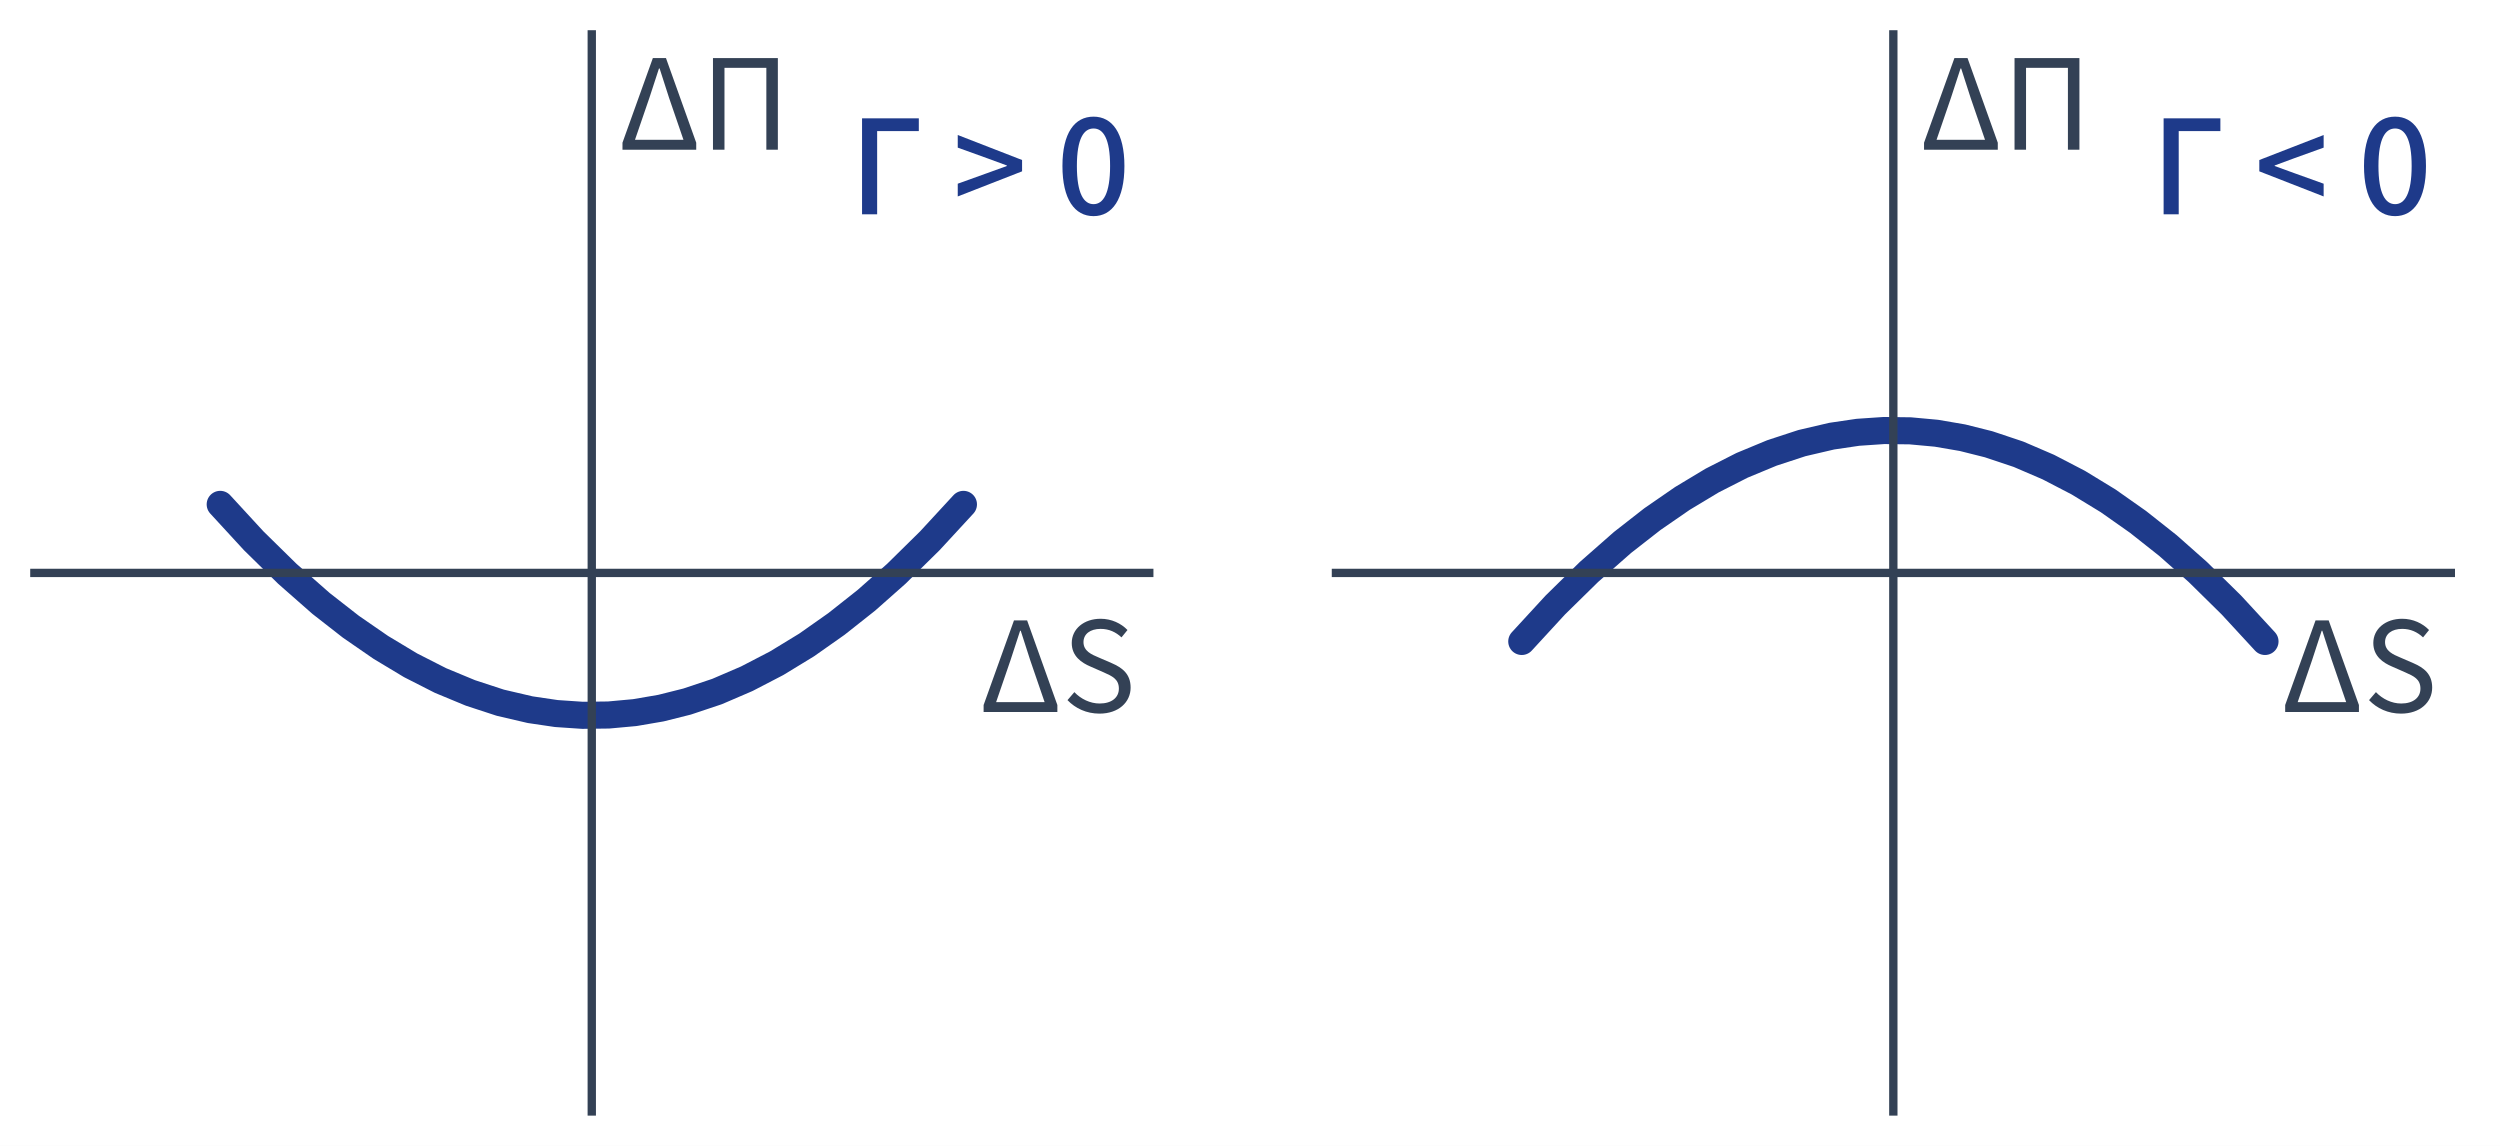
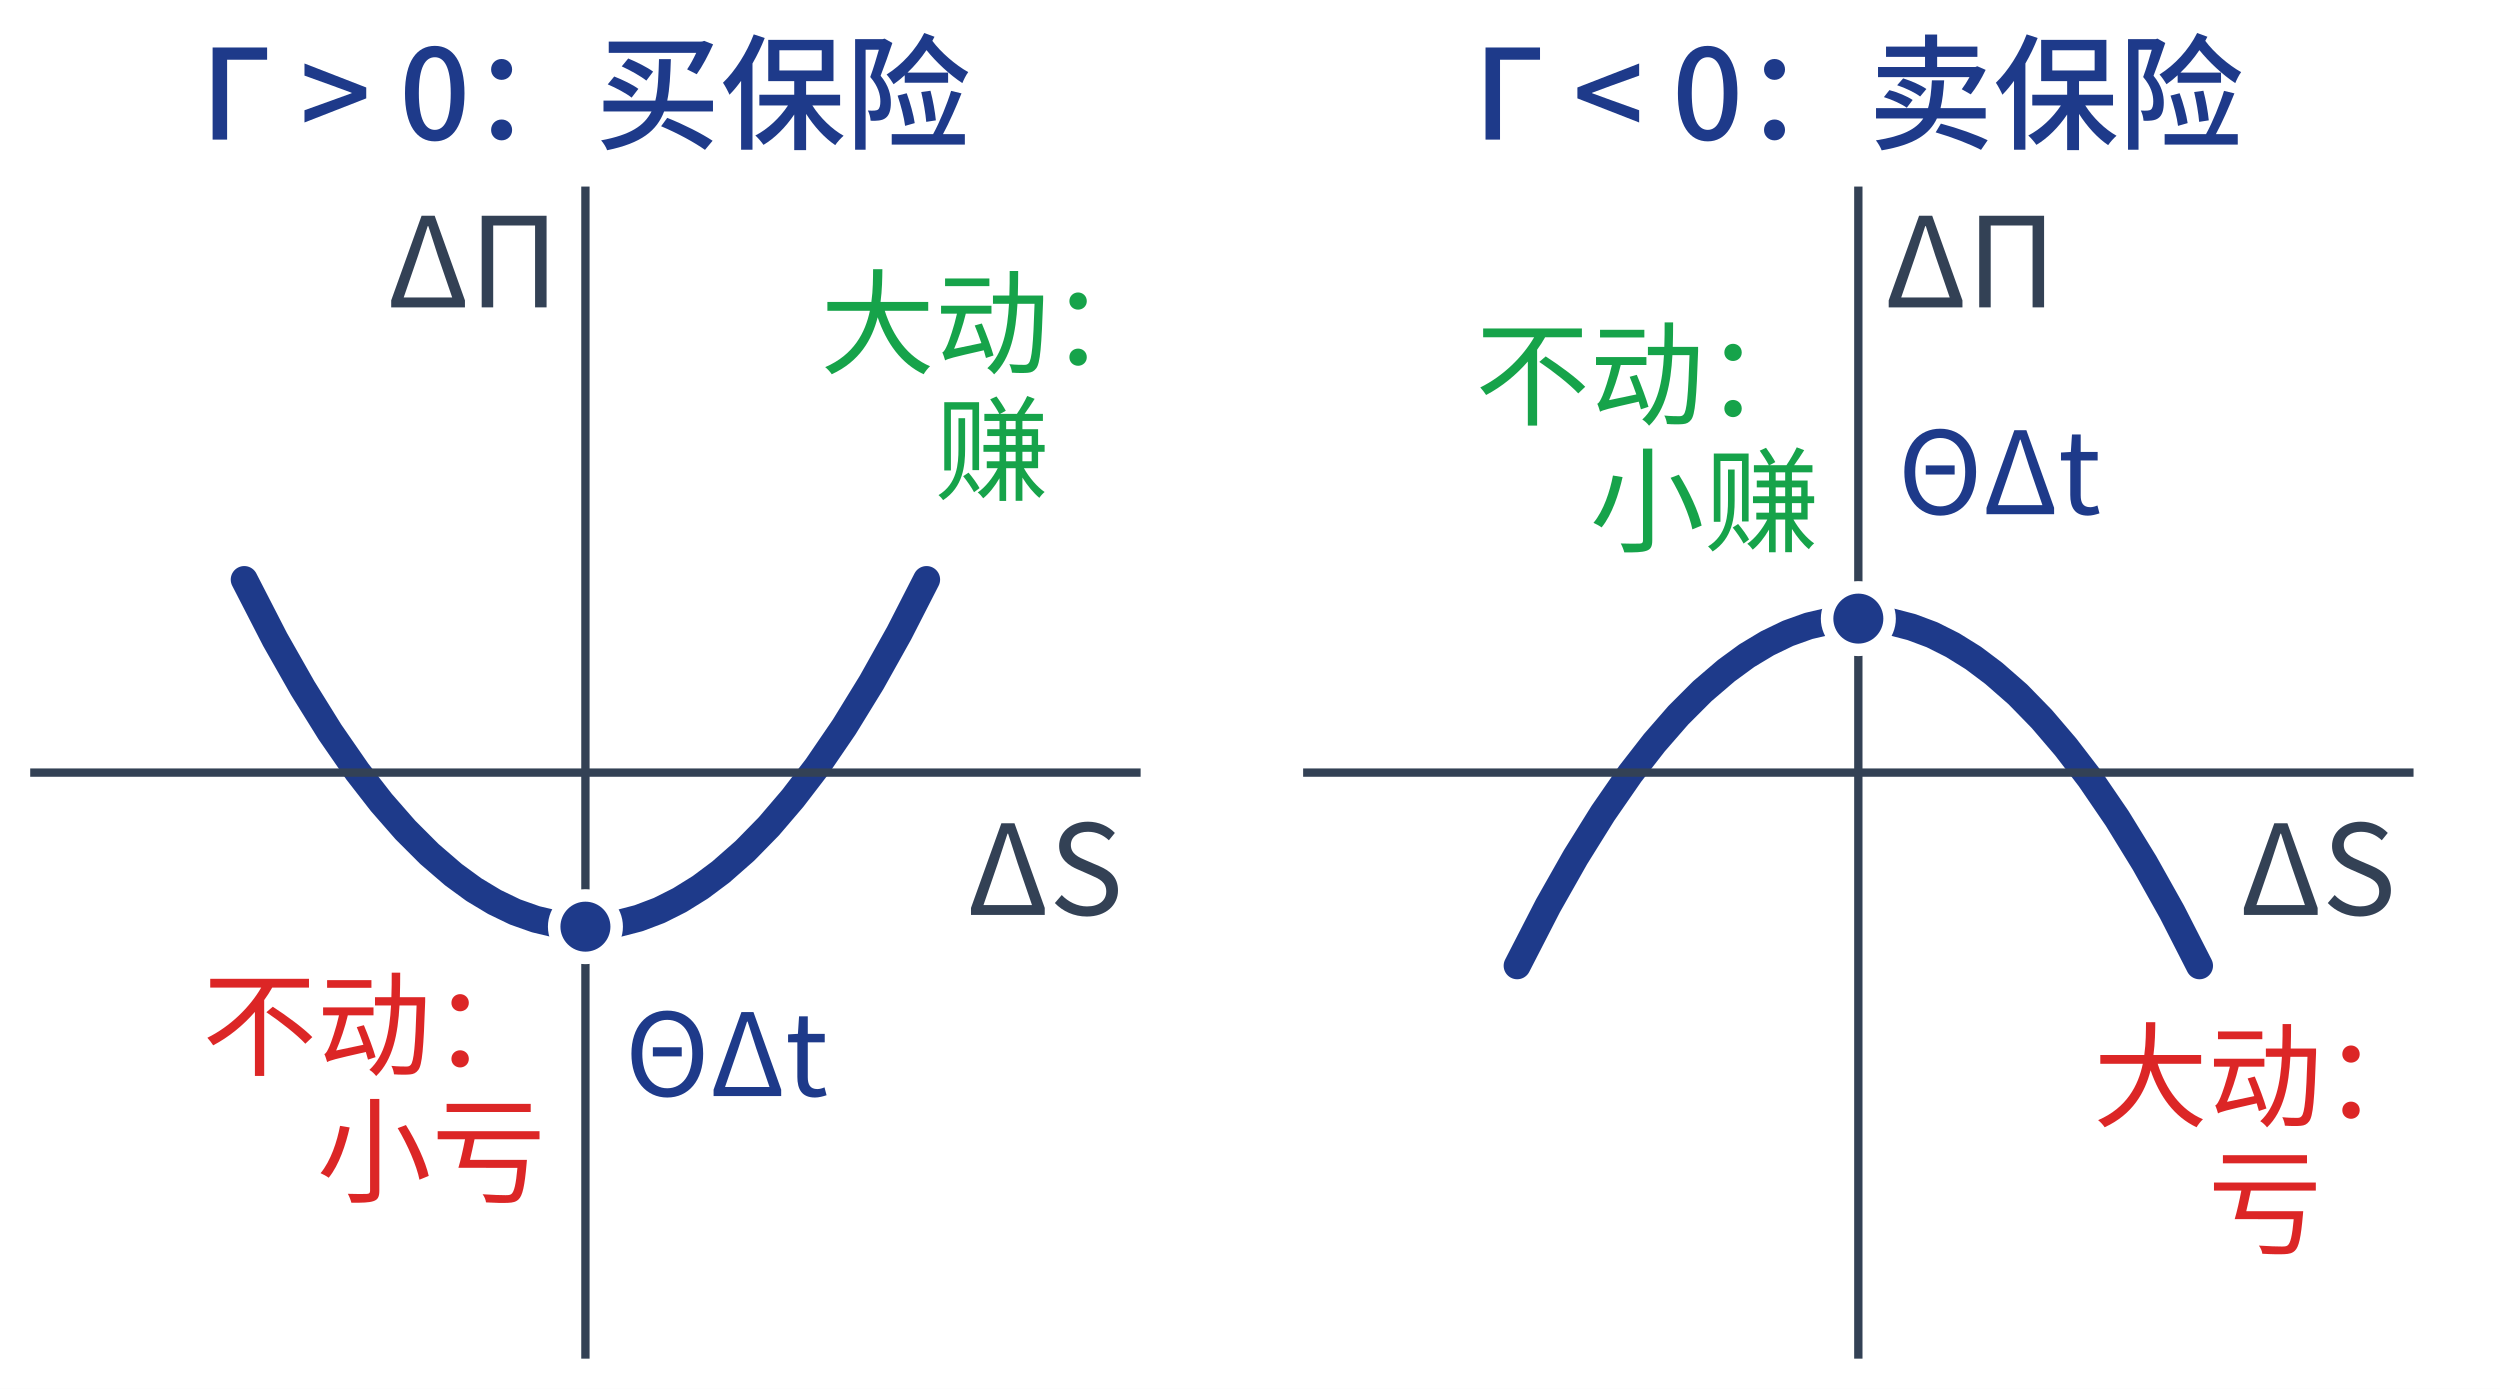
- <svg xmlns="http://www.w3.org/2000/svg" xmlns:xlink="http://www.w3.org/1999/xlink" width="240pt" height="110pt" viewBox="0 0 240 110" version="1.1">
+ <svg xmlns="http://www.w3.org/2000/svg" xmlns:xlink="http://www.w3.org/1999/xlink" width="240pt" height="133.333pt" viewBox="0 0 240 133.333" version="1.1">
  <defs>
    <style type="text/css">*{stroke-linejoin: round; stroke-linecap: butt}</style>
  </defs>
  <g id="figure_1">
    <g id="patch_1">
-       <path d="M 0 110  L 240 110  L 240 0  L 0 0  z " style="fill: #ffffff" />
+       <path d="M 0 133.33  L 240 133.33  L 240 0  L 0 0  z " style="fill: #ffffff" />
    </g>
    <g id="axes_1">
      <g id="patch_2">
-         <path d="M 3.3 106.7  L 110.33 106.7  L 110.33 3.3  L 3.3 3.3  z " style="fill: #ffffff" />
+         <path d="M 3.3 130.03  L 109.10 130.03  L 109.10 18.31  L 3.3 18.31  z " style="fill: #ffffff" />
      </g>
      <g id="matplotlib.axis_1" />
      <g id="matplotlib.axis_2" />
      <g id="line2d_1">
-         <path d="M 21.14 48.42  L 24.36 51.92  L 27.59 55.09  L 30.82 57.93  L 33.69 60.17  L 36.56 62.15  L 39.42 63.87  L 42.29 65.33  L 45.16 66.52  L 48.03 67.46  L 50.90 68.13  L 53.41 68.50  L 55.92 68.67  L 58.43 68.64  L 60.94 68.41  L 63.45 67.98  L 65.96 67.35  L 68.83 66.39  L 71.69 65.16  L 74.56 63.67  L 77.43 61.92  L 80.30 59.90  L 83.17 57.63  L 86.04 55.09  L 89.26 51.92  L 92.49 48.42  L 92.49 48.42  " clip-path="url(#p9b62e37cf2)" style="fill: none; stroke: #1e3a8a; stroke-width: 2.6; stroke-linecap: round" />
+         <path d="M 23.45 55.64  L 26.41 61.40  L 29.05 66.05  L 31.68 70.28  L 34.31 74.08  L 36.62 77.05  L 38.92 79.68  L 41.23 81.99  L 43.53 83.97  L 45.50 85.41  L 47.48 86.60  L 49.45 87.55  L 51.43 88.25  L 53.40 88.72  L 55.38 88.94  L 57.35 88.92  L 59.33 88.66  L 61.30 88.15  L 63.28 87.40  L 65.25 86.41  L 67.23 85.18  L 69.20 83.71  L 71.51 81.68  L 73.81 79.33  L 76.11 76.64  L 78.42 73.63  L 81.05 69.78  L 83.68 65.50  L 86.32 60.78  L 88.95 55.64  L 88.95 55.64  " clip-path="url(#p0a04c819df)" style="fill: none; stroke: #1e3a8a; stroke-width: 2.6; stroke-linecap: round" />
      </g>
      <g id="patch_3">
-         <path d="M 56.81 106.7  L 56.81 3.3  " style="fill: none; stroke: #334155; stroke-width: 0.8; stroke-linejoin: miter; stroke-linecap: square" />
+         <path d="M 56.20 130.03  L 56.20 18.31  " style="fill: none; stroke: #334155; stroke-width: 0.8; stroke-linejoin: miter; stroke-linecap: square" />
      </g>
      <g id="patch_4">
-         <path d="M 3.3 55  L 110.33 55  " style="fill: none; stroke: #334155; stroke-width: 0.8; stroke-linejoin: miter; stroke-linecap: square" />
+         <path d="M 3.3 74.17  L 109.10 74.17  " style="fill: none; stroke: #334155; stroke-width: 0.8; stroke-linejoin: miter; stroke-linecap: square" />
      </g>
      <g id="text_1">
-         <g style="fill: #334155" transform="translate(59.36225 14.37184) scale(0.12 -0.12)">
+         <g style="fill: #334155" transform="translate(37.15913 29.50753) scale(0.12 -0.12)">
          <defs>
            <path id="NotoSansCJKsc-Regular-394" d="M 211 0  L 3987 0  L 3987 358  L 2438 4691  L 1766 4691  L 211 358  L 211 0  z M 851 506  L 1587 2650  L 2080 4160  L 2112 4160  L 2598 2650  L 3334 506  L 851 506  z " transform="scale(0.015625)" />
            <path id="NotoSansCJKsc-Regular-3a0" d="M 646 0  L 1235 0  L 1235 4192  L 3379 4192  L 3379 0  L 3968 0  L 3968 4691  L 646 4691  L 646 0  z " transform="scale(0.015625)" />
          </defs>
          <use xlink:href="#NotoSansCJKsc-Regular-394" />
          <use xlink:href="#NotoSansCJKsc-Regular-3a0" transform="translate(65.59999 0)" />
        </g>
      </g>
      <g id="text_2">
-         <g style="fill: #334155" transform="translate(94.03128 68.35272) scale(0.12 -0.12)">
+         <g style="fill: #334155" transform="translate(92.81939 87.83194) scale(0.12 -0.12)">
          <defs>
            <path id="NotoSansCJKsc-Regular-53" d="M 1946 -83  C 2925 -83 3539 506 3539 1248  C 3539 1946 3117 2266 2573 2502  L 1907 2790  C 1542 2944 1126 3117 1126 3578  C 1126 3994 1472 4256 2003 4256  C 2438 4256 2784 4090 3072 3821  L 3379 4198  C 3053 4538 2560 4774 2003 4774  C 1152 4774 525 4256 525 3533  C 525 2848 1043 2515 1478 2330  L 2150 2035  C 2598 1837 2938 1683 2938 1197  C 2938 742 2573 435 1952 435  C 1466 435 992 666 659 1018  L 307 608  C 710 186 1280 -83 1946 -83  z " transform="scale(0.015625)" />
          </defs>
          <use xlink:href="#NotoSansCJKsc-Regular-394" />
          <use xlink:href="#NotoSansCJKsc-Regular-53" transform="translate(65.59999 0)" />
        </g>
      </g>
      <g id="text_3">
-         <g style="fill: #1e3a8a" transform="translate(81.54408 20.57318) scale(0.125 -0.125)">
+         <g style="fill: #1e3a8a" transform="translate(59.97934 105.2211) scale(0.11 -0.11)">
+           <defs>
+             <path id="NotoSansCJKsc-Regular-398" d="M 1568 2214  L 3181 2214  L 3181 2726  L 1568 2726  L 1568 2214  z M 2374 -83  C 3552 -83 4378 858 4378 2362  C 4378 3866 3552 4774 2374 4774  C 1197 4774 371 3866 371 2362  C 371 858 1197 -83 2374 -83  z M 2374 435  C 1530 435 979 1190 979 2362  C 979 3533 1530 4256 2374 4256  C 3219 4256 3770 3533 3770 2362  C 3770 1190 3219 435 2374 435  z " transform="scale(0.015625)" />
+             <path id="NotoSansCJKsc-Regular-74" d="M 1677 -83  C 1894 -83 2125 -19 2323 45  L 2208 486  C 2093 435 1939 390 1811 390  C 1408 390 1274 634 1274 1056  L 1274 3002  L 2221 3002  L 2221 3475  L 1274 3475  L 1274 4454  L 787 4454  L 723 3475  L 173 3443  L 173 3002  L 691 3002  L 691 1075  C 691 378 941 -83 1677 -83  z " transform="scale(0.015625)" />
+           </defs>
+           <use xlink:href="#NotoSansCJKsc-Regular-398" />
+           <use xlink:href="#NotoSansCJKsc-Regular-394" transform="translate(74.19998 0)" />
+           <use xlink:href="#NotoSansCJKsc-Regular-74" transform="translate(139.8 0)" />
+         </g>
+       </g>
+       <g id="text_4">
+         <g style="fill: #dc2626" transform="translate(19.42209 102.4318) scale(0.11 -0.11)">
+           <defs>
+             <path id="NotoSansCJKsc-Regular-4e0d" d="M 3578 3059  C 4339 2547 5299 1792 5754 1299  L 6144 1670  C 5664 2163 4691 2880 3936 3366  L 3578 3059  z M 442 4928  L 442 4435  L 3290 4435  C 2656 3341 1555 2259 282 1632  C 384 1523 531 1331 608 1210  C 1498 1677 2291 2336 2938 3078  L 2938 -499  L 3456 -499  L 3456 3738  C 3622 3962 3770 4198 3904 4435  L 5958 4435  L 5958 4928  L 442 4928  z " transform="scale(0.015625)" />
+             <path id="NotoSansCJKsc-Regular-52a8" d="M 570 4851  L 570 4422  L 3046 4422  L 3046 4851  L 570 4851  z M 4179 5267  C 4179 4813 4179 4352 4160 3898  L 3245 3898  L 3245 3437  L 4141 3437  C 4064 1978 3808 640 2931 -160  C 3059 -230 3226 -390 3309 -506  C 4250 390 4525 1850 4614 3437  L 5568 3437  C 5498 1165 5414 314 5242 122  C 5178 45 5107 26 4992 26  C 4858 26 4518 26 4160 64  C 4243 -77 4294 -275 4307 -410  C 4646 -435 4998 -435 5197 -416  C 5402 -397 5530 -339 5658 -173  C 5882 109 5958 1018 6048 3654  C 6048 3725 6048 3898 6048 3898  L 4634 3898  C 4646 4352 4653 4813 4653 5267  L 4179 5267  z M 570 282  L 576 288  L 576 275  C 723 365 954 435 2733 838  L 2854 410  L 3277 550  C 3155 998 2867 1760 2624 2336  L 2227 2227  C 2355 1926 2483 1574 2598 1242  L 1075 922  C 1325 1498 1568 2214 1728 2886  L 3162 2886  L 3162 3328  L 346 3328  L 346 2886  L 1235 2886  C 1069 2138 800 1382 710 1171  C 602 928 518 755 416 723  C 474 608 544 378 570 282  z " transform="scale(0.015625)" />
+             <path id="NotoSansCJKsc-Regular-ff1a" d="M 1600 3110  C 1856 3110 2086 3296 2086 3584  C 2086 3878 1856 4070 1600 4070  C 1344 4070 1114 3878 1114 3584  C 1114 3296 1344 3110 1600 3110  z M 1600 -26  C 1856 -26 2086 166 2086 454  C 2086 749 1856 934 1600 934  C 1344 934 1114 749 1114 454  C 1114 166 1344 -26 1600 -26  z " transform="scale(0.015625)" />
+           </defs>
+           <use xlink:href="#NotoSansCJKsc-Regular-4e0d" />
+           <use xlink:href="#NotoSansCJKsc-Regular-52a8" transform="translate(99.99998 0)" />
+           <use xlink:href="#NotoSansCJKsc-Regular-ff1a" transform="translate(200 0)" />
+         </g>
+         <g style="fill: #dc2626" transform="translate(30.42209 114.5823) scale(0.11 -0.11)">
+           <defs>
+             <path id="NotoSansCJKsc-Regular-5c0f" d="M 2970 5286  L 2970 154  C 2970 26 2918 -13 2790 -19  C 2656 -26 2195 -32 1728 -13  C 1805 -147 1894 -378 1926 -512  C 2528 -518 2925 -506 3162 -422  C 3392 -346 3488 -198 3488 154  L 3488 5286  L 2970 5286  z M 4512 3654  C 5062 2733 5581 1536 5728 774  L 6246 986  C 6080 1754 5536 2931 4973 3827  L 4512 3654  z M 1293 3782  C 1133 2925 774 1818 205 1139  C 339 1082 550 966 659 883  C 1242 1594 1619 2752 1830 3693  L 1293 3782  z " transform="scale(0.015625)" />
+             <path id="NotoSansCJKsc-Regular-4e8f" d="M 845 5011  L 845 4557  L 5542 4557  L 5542 5011  L 845 5011  z M 346 3482  L 346 3034  L 1875 3034  C 1773 2496 1632 1869 1504 1440  L 1574 1440  L 4800 1434  C 4717 518 4621 96 4461 -26  C 4390 -83 4294 -90 4134 -90  C 3936 -90 3386 -77 2854 -38  C 2957 -166 3034 -358 3046 -493  C 3546 -525 4032 -531 4275 -518  C 4550 -506 4717 -467 4864 -326  C 5088 -115 5203 410 5312 1664  C 5318 1734 5331 1882 5331 1882  L 2150 1882  C 2234 2234 2323 2650 2406 3034  L 6035 3034  L 6035 3482  L 346 3482  z " transform="scale(0.015625)" />
+           </defs>
+           <use xlink:href="#NotoSansCJKsc-Regular-5c0f" />
+           <use xlink:href="#NotoSansCJKsc-Regular-4e8f" transform="translate(99.99998 0)" />
+         </g>
+       </g>
+       <g id="text_5">
+         <g style="fill: #16a34a" transform="translate(78.74648 35.07117) scale(0.11 -0.11)">
+           <defs>
+             <path id="NotoSansCJKsc-Regular-5927" d="M 2950 5370  C 2944 4864 2950 4218 2854 3539  L 397 3539  L 397 3046  L 2771 3046  C 2515 1830 1875 589 275 -102  C 410 -205 563 -378 640 -499  C 2202 218 2893 1446 3206 2682  C 3706 1222 4531 90 5773 -499  C 5856 -358 6010 -160 6131 -51  C 4890 467 4051 1632 3603 3046  L 6029 3046  L 6029 3539  L 3366 3539  C 3456 4211 3462 4851 3469 5370  L 2950 5370  z " transform="scale(0.015625)" />
+           </defs>
+           <use xlink:href="#NotoSansCJKsc-Regular-5927" />
+           <use xlink:href="#NotoSansCJKsc-Regular-52a8" transform="translate(99.99998 0)" />
+           <use xlink:href="#NotoSansCJKsc-Regular-ff1a" transform="translate(200 0)" />
+         </g>
+         <g style="fill: #16a34a" transform="translate(89.74648 47.22171) scale(0.11 -0.11)">
+           <defs>
+             <path id="NotoSansCJKsc-Regular-8d5a" d="M 1318 4115  L 1318 2374  C 1318 1581 1248 448 205 -179  C 294 -250 410 -378 461 -461  C 1574 262 1690 1466 1690 2374  L 1690 4115  L 1318 4115  z M 1581 877  C 1805 602 2067 218 2189 -19  L 2496 211  C 2374 442 2112 806 1882 1075  L 1581 877  z M 525 5011  L 525 1197  L 896 1197  L 896 4595  L 2099 4595  L 2099 1216  L 2470 1216  L 2470 5011  L 525 5011  z M 5158 5357  C 5024 5062 4781 4646 4582 4358  L 3642 4358  L 3962 4531  C 3853 4736 3629 5082 3443 5331  L 3091 5171  C 3270 4915 3488 4576 3597 4358  L 2765 4358  L 2765 3962  L 3610 3962  L 3610 3501  L 2925 3501  L 2925 3117  L 3610 3117  L 3610 2624  L 2714 2624  L 2714 2240  L 3610 2240  L 3610 1709  L 2899 1709  L 2899 1325  L 3514 1325  C 3238 781 2810 250 2394 -32  C 2496 -102 2630 -256 2701 -358  C 3021 -102 3347 307 3610 762  L 3610 -506  L 3981 -506  L 3981 1325  L 4512 1325  L 4512 -499  L 4890 -499  L 4890 800  C 5171 346 5517 -70 5837 -333  C 5907 -224 6035 -83 6131 -6  C 5722 269 5267 800 4973 1325  L 5766 1325  L 5766 2240  L 6131 2240  L 6131 2624  L 5766 2624  L 5766 3501  L 4890 3501  L 4890 3962  L 6035 3962  L 6035 4358  L 5011 4358  C 5197 4608 5395 4915 5574 5197  L 5158 5357  z M 5408 2240  L 5408 1709  L 4890 1709  L 4890 2240  L 5408 2240  z M 5408 2624  L 4890 2624  L 4890 3117  L 5408 3117  L 5408 2624  z M 3981 2240  L 4512 2240  L 4512 1709  L 3981 1709  L 3981 2240  z M 3981 2624  L 3981 3117  L 4512 3117  L 4512 2624  L 3981 2624  z M 3981 3501  L 3981 3962  L 4512 3962  L 4512 3501  L 3981 3501  z " transform="scale(0.015625)" />
+           </defs>
+           <use xlink:href="#NotoSansCJKsc-Regular-8d5a" />
+         </g>
+       </g>
+       <g id="text_6">
+         <g style="fill: #1e3a8a" transform="translate(19.24634 13.40331) scale(0.12 -0.12)">
          <defs>
            <path id="NotoSansCJKsc-Medium-393" d="M 621 0  L 1363 0  L 1363 4090  L 3411 4090  L 3411 4717  L 621 4717  L 621 0  z " transform="scale(0.015625)" />
            <path id="NotoSansCJKsc-Medium-20" transform="scale(0.015625)" />
            <path id="NotoSansCJKsc-Medium-3e" d="M 243 877  L 3405 2112  L 3405 2669  L 243 3898  L 243 3277  L 1683 2758  L 2656 2400  L 2656 2374  L 1683 2022  L 243 1504  L 243 877  z " transform="scale(0.015625)" />
            <path id="NotoSansCJKsc-Medium-30" d="M 1830 -90  C 2746 -90 3347 736 3347 2374  C 3347 4000 2746 4800 1830 4800  C 902 4800 301 4006 301 2374  C 301 736 902 -90 1830 -90  z M 1830 499  C 1350 499 1011 1018 1011 2374  C 1011 3725 1350 4218 1830 4218  C 2304 4218 2643 3725 2643 2374  C 2643 1018 2304 499 1830 499  z " transform="scale(0.015625)" />
+             <path id="NotoSansCJKsc-Medium-ff1a" d="M 1600 3059  C 1894 3059 2138 3283 2138 3590  C 2138 3910 1894 4128 1600 4128  C 1306 4128 1062 3910 1062 3590  C 1062 3283 1306 3059 1600 3059  z M 1600 -38  C 1894 -38 2138 186 2138 493  C 2138 813 1894 1030 1600 1030  C 1306 1030 1062 813 1062 493  C 1062 186 1306 -38 1600 -38  z " transform="scale(0.015625)" />
+             <path id="NotoSansCJKsc-Medium-4e70" d="M 3366 685  C 4218 326 5094 -154 5613 -525  L 6003 -58  C 5453 307 4538 774 3680 1114  L 3366 685  z M 1350 3750  C 1786 3552 2342 3238 2611 3021  L 2957 3482  C 2675 3693 2106 3981 1683 4154  L 1350 3750  z M 634 2829  C 1056 2650 1594 2362 1856 2150  L 2202 2598  C 1926 2810 1376 3072 966 3232  L 634 2829  z M 416 1997  L 416 1440  L 2874 1440  C 2509 710 1786 237 294 -38  C 410 -166 557 -397 602 -544  C 2362 -186 3149 461 3520 1440  L 6022 1440  L 6022 1997  L 3680 1997  C 3808 2598 3840 3309 3866 4122  L 3258 4122  C 3232 3277 3213 2573 3072 1997  L 416 1997  z M 5472 5024  L 5363 5018  L 685 5018  L 685 4442  L 5165 4442  C 5018 4128 4851 3821 4698 3597  L 5190 3347  C 5472 3738 5786 4333 6029 4877  L 5574 5056  L 5472 5024  z " transform="scale(0.015625)" />
+             <path id="NotoSansCJKsc-Medium-4fdd" d="M 3021 4576  L 5190 4576  L 5190 3539  L 3021 3539  L 3021 4576  z M 2451 5107  L 2451 2995  L 3782 2995  L 3782 2298  L 1997 2298  L 1997 1747  L 3462 1747  C 3046 1114 2413 525 1792 211  C 1926 90 2112 -128 2208 -269  C 2784 70 3354 646 3782 1286  L 3782 -538  L 4390 -538  L 4390 1318  C 4800 672 5344 77 5882 -282  C 5978 -134 6176 83 6310 198  C 5722 525 5107 1120 4710 1747  L 6131 1747  L 6131 2298  L 4390 2298  L 4390 2995  L 5792 2995  L 5792 5107  L 2451 5107  z M 1709 5389  C 1350 4442 755 3507 134 2912  C 237 2765 410 2438 467 2298  C 672 2502 870 2746 1062 3008  L 1062 -518  L 1645 -518  L 1645 3898  C 1888 4320 2099 4762 2272 5203  L 1709 5389  z " transform="scale(0.015625)" />
+             <path id="NotoSansCJKsc-Medium-9669" d="M 2675 2253  C 2842 1760 3008 1126 3059 704  L 3552 845  C 3494 1254 3322 1888 3142 2374  L 2675 2253  z M 3885 2438  C 4000 1952 4109 1318 4141 909  L 4634 986  C 4595 1402 4486 2016 4358 2502  L 3885 2438  z M 499 5146  L 499 -518  L 1037 -518  L 1037 4602  L 1715 4602  C 1594 4179 1434 3635 1274 3206  C 1690 2720 1792 2291 1792 1958  C 1792 1766 1760 1606 1670 1536  C 1619 1504 1555 1491 1478 1485  C 1389 1478 1280 1485 1152 1491  C 1235 1344 1286 1114 1293 966  C 1440 960 1594 960 1715 979  C 1850 998 1965 1030 2061 1107  C 2253 1248 2330 1523 2330 1894  C 2330 2285 2234 2746 1805 3270  C 2003 3776 2227 4410 2406 4947  L 2010 5171  L 1914 5146  L 499 5146  z M 4038 5459  C 3616 4602 2880 3814 2112 3334  C 2221 3213 2400 2957 2470 2835  C 2662 2970 2854 3123 3040 3296  L 3040 2912  L 5261 2912  L 5261 3430  L 3181 3430  C 3539 3770 3872 4160 4154 4582  C 4653 3962 5363 3302 5990 2893  C 6054 3053 6182 3315 6291 3456  C 5645 3814 4883 4474 4454 5056  L 4563 5267  L 4038 5459  z M 2374 282  L 2374 -256  L 6118 -256  L 6118 282  L 4998 282  C 5318 870 5677 1690 5946 2368  L 5414 2496  C 5210 1824 4826 883 4493 282  L 2374 282  z " transform="scale(0.015625)" />
          </defs>
          <use xlink:href="#NotoSansCJKsc-Medium-393" />
          <use xlink:href="#NotoSansCJKsc-Medium-20" transform="translate(56.89999 0)" />
          <use xlink:href="#NotoSansCJKsc-Medium-3e" transform="translate(79.39998 0)" />
          <use xlink:href="#NotoSansCJKsc-Medium-20" transform="translate(136.4 0)" />
          <use xlink:href="#NotoSansCJKsc-Medium-30" transform="translate(158.8999 0)" />
+           <use xlink:href="#NotoSansCJKsc-Medium-ff1a" transform="translate(215.8999 0)" />
+           <use xlink:href="#NotoSansCJKsc-Medium-4e70" transform="translate(315.8999 0)" />
+           <use xlink:href="#NotoSansCJKsc-Medium-4fdd" transform="translate(415.8999 0)" />
+           <use xlink:href="#NotoSansCJKsc-Medium-9669" transform="translate(515.8999 0)" />
+         </g>
+       </g>
+       <g id="line2d_2">
+         <defs>
+           <path id="m0c1bc98d0d" d="M 0 3  C 0.80 3 1.56 2.68 2.12 2.12  C 2.68 1.56 3 0.80 3 0  C 3 -0.80 2.68 -1.56 2.12 -2.12  C 1.56 -2.68 0.80 -3 0 -3  C -0.80 -3 -1.56 -2.68 -2.12 -2.12  C -2.68 -1.56 -3 -0.80 -3 0  C -3 0.80 -2.68 1.56 -2.12 2.12  C -1.56 2.68 -0.80 3 0 3  z " style="stroke: #ffffff; stroke-width: 1.2" />
+         </defs>
+         <g clip-path="url(#p0a04c819df)">
+           <use xlink:href="#m0c1bc98d0d" x="56.201" y="88.96" style="fill: #1e3a8a; stroke: #ffffff; stroke-width: 1.2" />
        </g>
      </g>
    </g>
    <g id="axes_2">
      <g id="patch_5">
-         <path d="M 128.25 106.7  L 235.28 106.7  L 235.28 3.3  L 128.25 3.3  z " style="fill: #ffffff" />
+         <path d="M 125.5 130.03  L 231.30 130.03  L 231.30 18.31  L 125.5 18.31  z " style="fill: #ffffff" />
      </g>
      <g id="matplotlib.axis_3" />
      <g id="matplotlib.axis_4" />
-       <g id="line2d_2">
-         <path d="M 146.09 61.58  L 149.31 58.08  L 152.54 54.91  L 155.77 52.07  L 158.64 49.83  L 161.51 47.85  L 164.37 46.13  L 167.24 44.67  L 170.11 43.48  L 172.98 42.54  L 175.85 41.87  L 178.36 41.50  L 180.87 41.33  L 183.38 41.36  L 185.89 41.59  L 188.40 42.02  L 190.91 42.65  L 193.78 43.61  L 196.64 44.84  L 199.51 46.33  L 202.38 48.08  L 205.25 50.10  L 208.12 52.37  L 210.99 54.91  L 214.21 58.08  L 217.44 61.58  L 217.44 61.58  " clip-path="url(#pe9d32a62b6)" style="fill: none; stroke: #1e3a8a; stroke-width: 2.6; stroke-linecap: round" />
+       <g id="line2d_3">
+         <path d="M 145.65 92.71  L 148.61 86.95  L 151.25 82.29  L 153.88 78.07  L 156.51 74.27  L 158.82 71.30  L 161.12 68.66  L 163.43 66.35  L 165.73 64.38  L 167.70 62.94  L 169.68 61.75  L 171.65 60.80  L 173.63 60.09  L 175.60 59.63  L 177.58 59.41  L 179.55 59.43  L 181.53 59.69  L 183.50 60.20  L 185.48 60.94  L 187.45 61.93  L 189.43 63.16  L 191.40 64.64  L 193.71 66.66  L 196.01 69.02  L 198.31 71.71  L 200.62 74.72  L 203.25 78.57  L 205.88 82.85  L 208.52 87.56  L 211.15 92.71  L 211.15 92.71  " clip-path="url(#pdf448814ff)" style="fill: none; stroke: #1e3a8a; stroke-width: 2.6; stroke-linecap: round" />
      </g>
      <g id="patch_6">
-         <path d="M 181.76 106.7  L 181.76 3.3  " style="fill: none; stroke: #334155; stroke-width: 0.8; stroke-linejoin: miter; stroke-linecap: square" />
+         <path d="M 178.40 130.03  L 178.40 18.31  " style="fill: none; stroke: #334155; stroke-width: 0.8; stroke-linejoin: miter; stroke-linecap: square" />
      </g>
      <g id="patch_7">
-         <path d="M 128.25 55  L 235.28 55  " style="fill: none; stroke: #334155; stroke-width: 0.8; stroke-linejoin: miter; stroke-linecap: square" />
-       </g>
-       <g id="text_4">
-         <g style="fill: #334155" transform="translate(184.3122 14.37184) scale(0.12 -0.12)">
+         <path d="M 125.5 74.17  L 231.30 74.17  " style="fill: none; stroke: #334155; stroke-width: 0.8; stroke-linejoin: miter; stroke-linecap: square" />
+       </g>
+       <g id="text_7">
+         <g style="fill: #334155" transform="translate(180.9198 29.50753) scale(0.12 -0.12)">
          <use xlink:href="#NotoSansCJKsc-Regular-394" />
          <use xlink:href="#NotoSansCJKsc-Regular-3a0" transform="translate(65.59999 0)" />
        </g>
      </g>
-       <g id="text_5">
-         <g style="fill: #334155" transform="translate(218.9813 68.35272) scale(0.12 -0.12)">
+       <g id="text_8">
+         <g style="fill: #334155" transform="translate(215.0194 87.83194) scale(0.12 -0.12)">
          <use xlink:href="#NotoSansCJKsc-Regular-394" />
          <use xlink:href="#NotoSansCJKsc-Regular-53" transform="translate(65.59999 0)" />
        </g>
      </g>
-       <g id="text_6">
-         <g style="fill: #1e3a8a" transform="translate(206.4941 20.57318) scale(0.125 -0.125)">
+       <g id="text_9">
+         <g style="fill: #1e3a8a" transform="translate(182.1793 49.36115) scale(0.11 -0.11)">
+           <use xlink:href="#NotoSansCJKsc-Regular-398" />
+           <use xlink:href="#NotoSansCJKsc-Regular-394" transform="translate(74.19998 0)" />
+           <use xlink:href="#NotoSansCJKsc-Regular-74" transform="translate(139.8 0)" />
+         </g>
+       </g>
+       <g id="text_10">
+         <g style="fill: #16a34a" transform="translate(141.6221 40) scale(0.11 -0.11)">
+           <use xlink:href="#NotoSansCJKsc-Regular-4e0d" />
+           <use xlink:href="#NotoSansCJKsc-Regular-52a8" transform="translate(99.99998 0)" />
+           <use xlink:href="#NotoSansCJKsc-Regular-ff1a" transform="translate(200 0)" />
+         </g>
+         <g style="fill: #16a34a" transform="translate(152.6221 52.15053) scale(0.11 -0.11)">
+           <use xlink:href="#NotoSansCJKsc-Regular-5c0f" />
+           <use xlink:href="#NotoSansCJKsc-Regular-8d5a" transform="translate(99.99998 0)" />
+         </g>
+       </g>
+       <g id="text_11">
+         <g style="fill: #dc2626" transform="translate(200.9465 107.3606) scale(0.11 -0.11)">
+           <use xlink:href="#NotoSansCJKsc-Regular-5927" />
+           <use xlink:href="#NotoSansCJKsc-Regular-52a8" transform="translate(99.99998 0)" />
+           <use xlink:href="#NotoSansCJKsc-Regular-ff1a" transform="translate(200 0)" />
+         </g>
+         <g style="fill: #dc2626" transform="translate(211.9465 119.5111) scale(0.11 -0.11)">
+           <use xlink:href="#NotoSansCJKsc-Regular-4e8f" />
+         </g>
+       </g>
+       <g id="text_12">
+         <g style="fill: #1e3a8a" transform="translate(141.4463 13.40331) scale(0.12 -0.12)">
          <defs>
            <path id="NotoSansCJKsc-Medium-3c" d="M 3405 877  L 3405 1504  L 1965 2022  L 998 2374  L 998 2400  L 1965 2758  L 3405 3277  L 3405 3898  L 243 2669  L 243 2112  L 3405 877  z " transform="scale(0.015625)" />
+             <path id="NotoSansCJKsc-Medium-5356" d="M 1478 2784  C 1894 2650 2406 2400 2656 2208  L 2976 2592  C 2707 2784 2189 3014 1786 3136  L 1478 2784  z M 800 2176  C 1216 2048 1722 1818 1971 1632  L 2272 2029  C 2003 2214 1491 2432 1082 2534  L 800 2176  z M 3450 371  C 4326 115 5222 -237 5773 -525  L 6112 -32  C 5536 250 4589 589 3718 819  L 3450 371  z M 499 3718  L 499 3200  L 5184 3200  C 5056 2970 4915 2746 4787 2579  L 5248 2317  C 5510 2637 5798 3123 6010 3571  L 5581 3757  L 5485 3718  L 3526 3718  L 3526 4237  L 5587 4237  L 5587 4762  L 3526 4762  L 3526 5382  L 2906 5382  L 2906 4762  L 909 4762  L 909 4237  L 2906 4237  L 2906 3718  L 499 3718  z M 3258 3034  C 3226 2483 3181 2010 3059 1613  L 397 1613  L 397 1082  L 2816 1082  C 2445 531 1754 173 390 -38  C 499 -173 634 -403 685 -550  C 2355 -262 3130 269 3514 1082  L 6010 1082  L 6010 1613  L 3699 1613  C 3802 2029 3853 2496 3885 3034  L 3258 3034  z " transform="scale(0.015625)" />
          </defs>
          <use xlink:href="#NotoSansCJKsc-Medium-393" />
          <use xlink:href="#NotoSansCJKsc-Medium-20" transform="translate(56.89999 0)" />
          <use xlink:href="#NotoSansCJKsc-Medium-3c" transform="translate(79.39998 0)" />
          <use xlink:href="#NotoSansCJKsc-Medium-20" transform="translate(136.4 0)" />
          <use xlink:href="#NotoSansCJKsc-Medium-30" transform="translate(158.8999 0)" />
+           <use xlink:href="#NotoSansCJKsc-Medium-ff1a" transform="translate(215.8999 0)" />
+           <use xlink:href="#NotoSansCJKsc-Medium-5356" transform="translate(315.8999 0)" />
+           <use xlink:href="#NotoSansCJKsc-Medium-4fdd" transform="translate(415.8999 0)" />
+           <use xlink:href="#NotoSansCJKsc-Medium-9669" transform="translate(515.8999 0)" />
+         </g>
+       </g>
+       <g id="line2d_4">
+         <g clip-path="url(#pdf448814ff)">
+           <use xlink:href="#m0c1bc98d0d" x="178.401" y="59.387" style="fill: #1e3a8a; stroke: #ffffff; stroke-width: 1.2" />
        </g>
      </g>
    </g>
  </g>
  <defs>
-     <clipPath id="p9b62e37cf2">
-       <rect x="3.3" y="3.3" width="107.028" height="103.4" />
+     <clipPath id="p0a04c819df">
+       <rect x="3.3" y="18.313" width="105.801" height="111.72" />
    </clipPath>
-     <clipPath id="pe9d32a62b6">
-       <rect x="128.25" y="3.3" width="107.028" height="103.4" />
+     <clipPath id="pdf448814ff">
+       <rect x="125.5" y="18.313" width="105.801" height="111.72" />
    </clipPath>
  </defs>
</svg>
